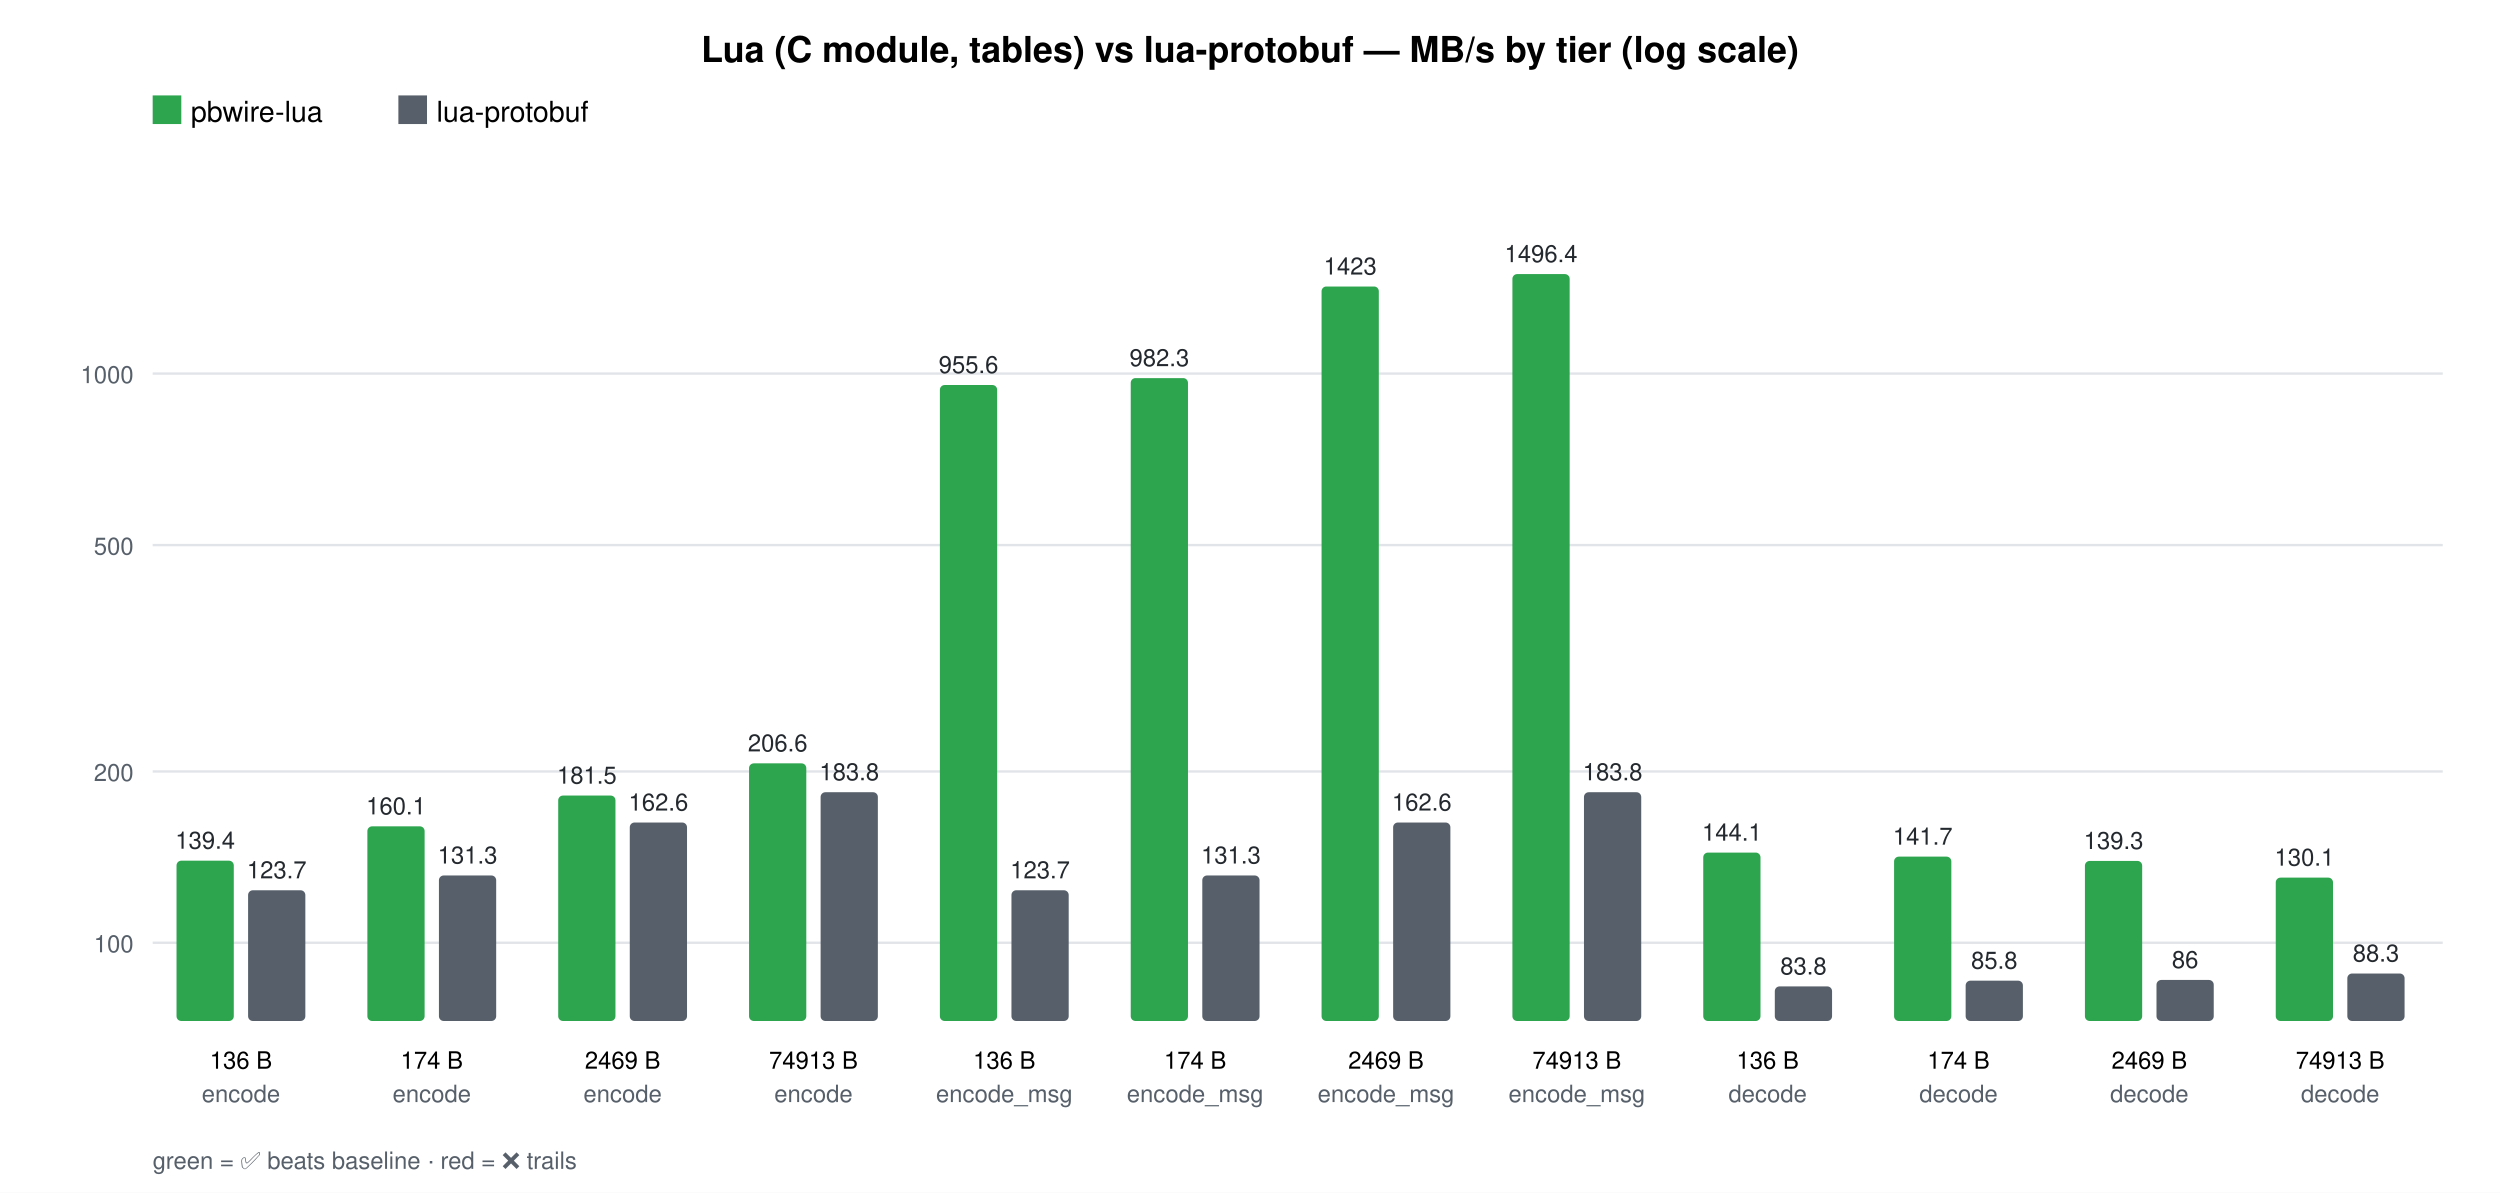
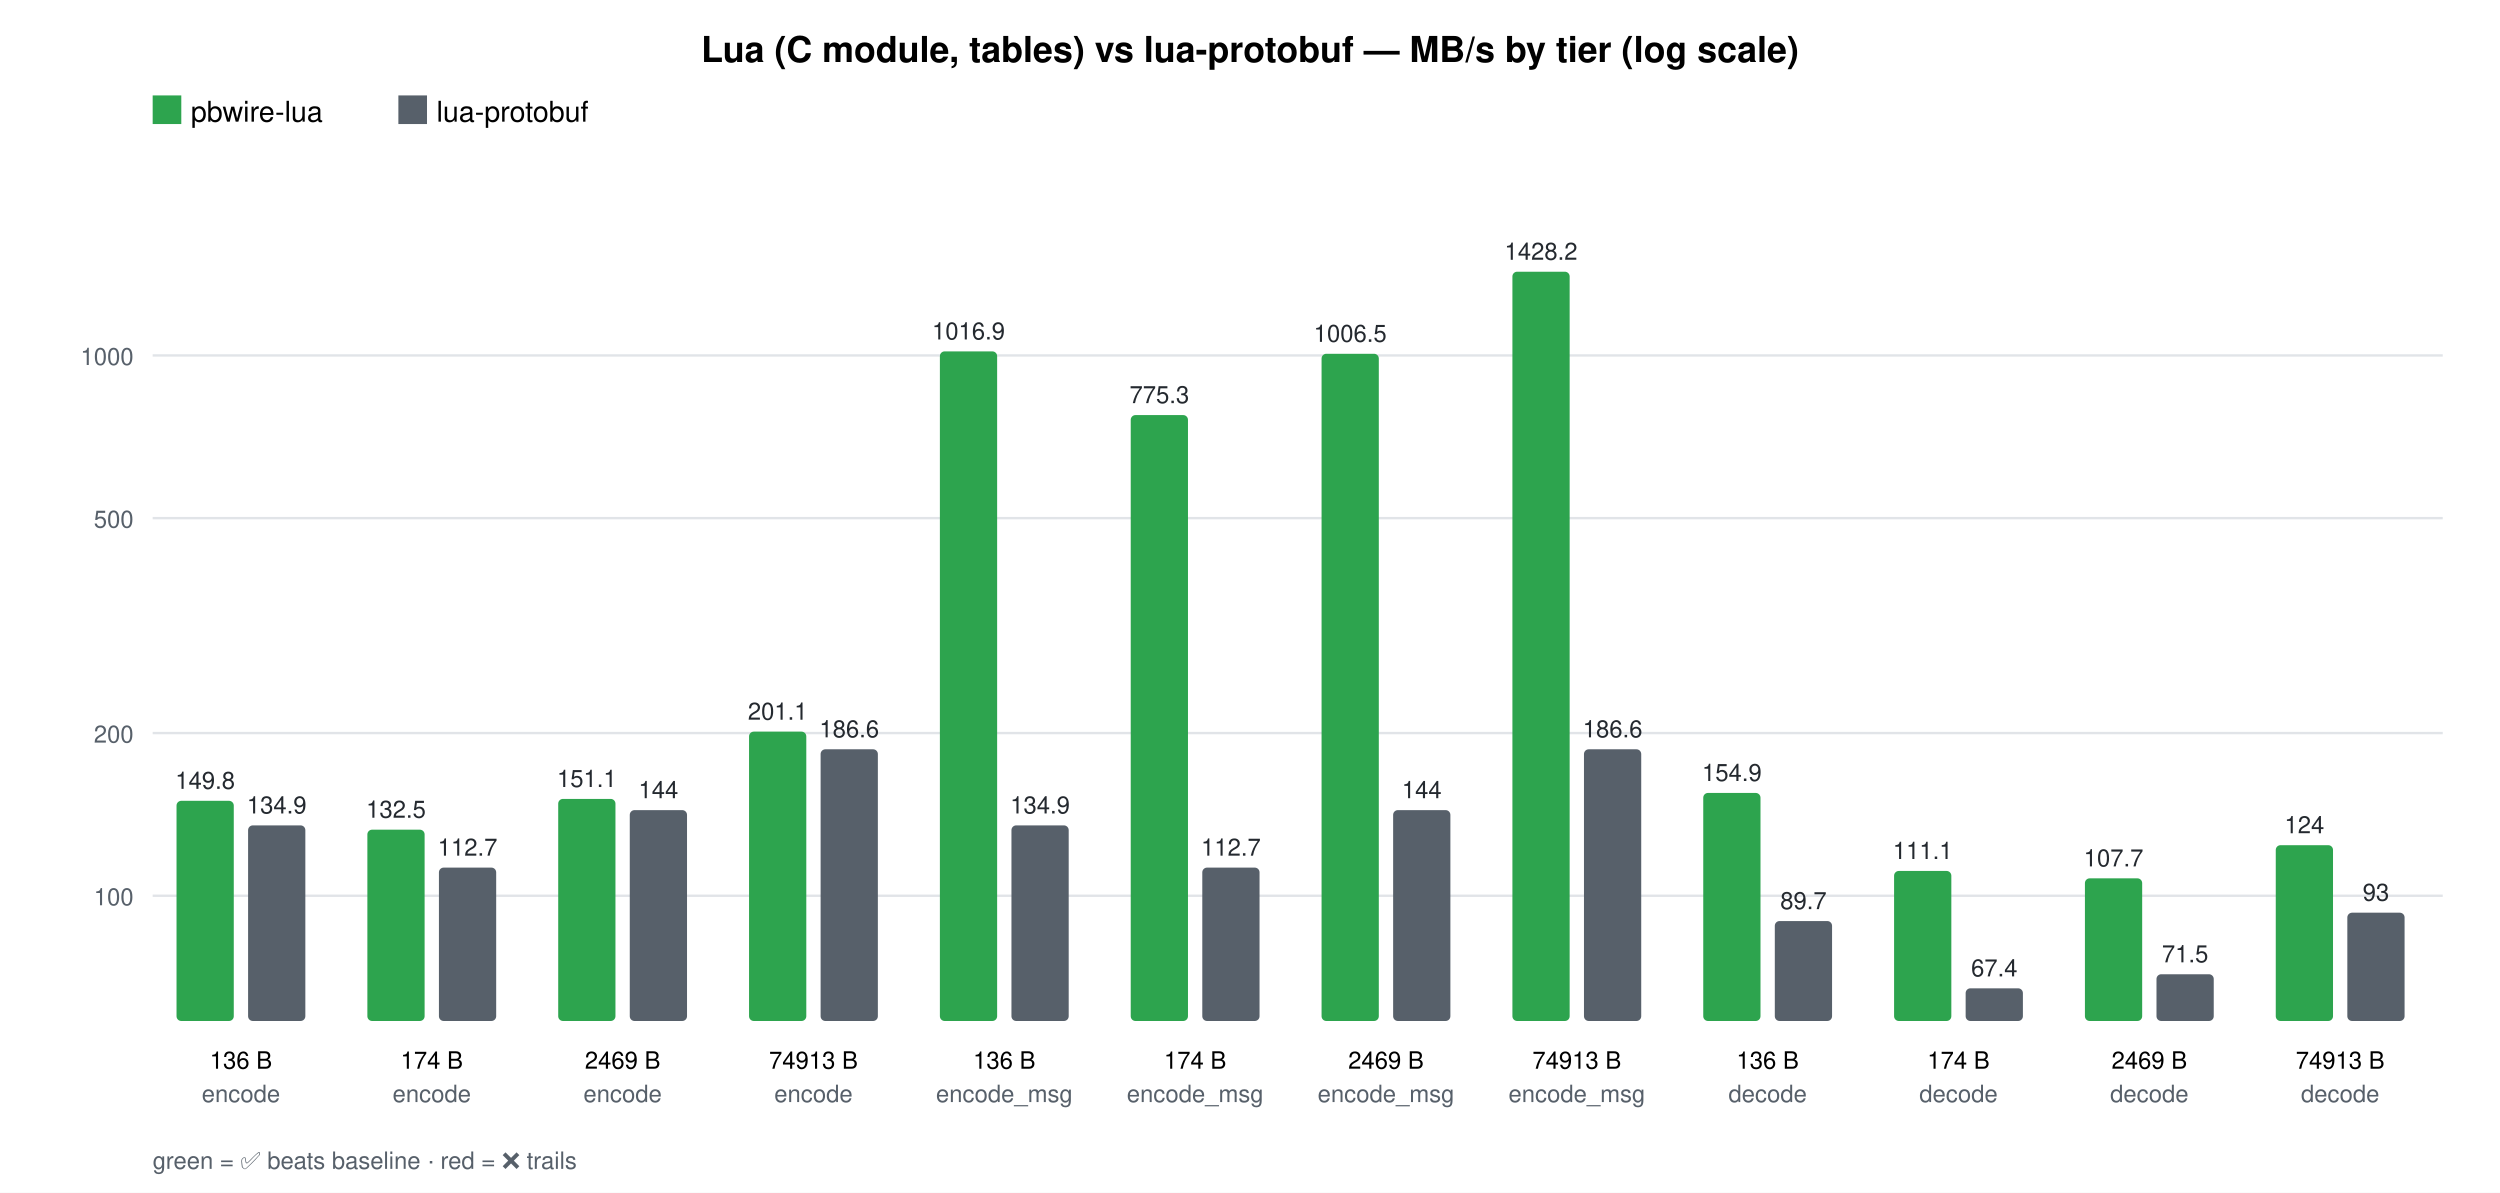
<svg xmlns="http://www.w3.org/2000/svg" width="1048" height="500" font-family="Helvetica, Arial, sans-serif">
  <rect width="1048" height="500" fill="#ffffff" />
  <text x="524.0" y="26" text-anchor="middle" font-size="15" font-weight="bold">Lua (C module, tables) vs lua-protobuf — MB/s by tier (log scale)</text>
  <rect x="64" y="40" width="12" height="12" fill="#2da44e" />
  <text x="80" y="51" font-size="12">pbwire-lua</text>
  <rect x="167.0" y="40" width="12" height="12" fill="#57606a" />
  <text x="183.0" y="51" font-size="12">lua-protobuf</text>
-   <line x1="64" y1="395.2" x2="1024" y2="395.2" stroke="#e1e4e8" />
-   <text x="56" y="399.2" text-anchor="end" font-size="10" fill="#57606a">100</text>
-   <line x1="64" y1="323.4" x2="1024" y2="323.4" stroke="#e1e4e8" />
-   <text x="56" y="327.4" text-anchor="end" font-size="10" fill="#57606a">200</text>
-   <line x1="64" y1="228.5" x2="1024" y2="228.5" stroke="#e1e4e8" />
-   <text x="56" y="232.5" text-anchor="end" font-size="10" fill="#57606a">500</text>
-   <line x1="64" y1="156.6" x2="1024" y2="156.6" stroke="#e1e4e8" />
-   <text x="56" y="160.6" text-anchor="end" font-size="10" fill="#57606a">1000</text>
+   <line x1="64" y1="375.5" x2="1024" y2="375.5" stroke="#e1e4e8" />
+   <text x="56" y="379.5" text-anchor="end" font-size="10" fill="#57606a">100</text>
+   <line x1="64" y1="307.3" x2="1024" y2="307.3" stroke="#e1e4e8" />
+   <text x="56" y="311.3" text-anchor="end" font-size="10" fill="#57606a">200</text>
+   <line x1="64" y1="217.2" x2="1024" y2="217.2" stroke="#e1e4e8" />
+   <text x="56" y="221.2" text-anchor="end" font-size="10" fill="#57606a">500</text>
+   <line x1="64" y1="149.0" x2="1024" y2="149.0" stroke="#e1e4e8" />
+   <text x="56" y="153.0" text-anchor="end" font-size="10" fill="#57606a">1000</text>
  <text x="101.0" y="448" text-anchor="middle" font-size="10">136 B</text>
  <text x="101.0" y="462" text-anchor="middle" font-size="10" fill="#57606a">encode</text>
-   <rect x="74.0" y="360.8" width="24" height="67.2" rx="2" fill="#2da44e" />
-   <text x="86.0" y="355.8" text-anchor="middle" font-size="10" fill="#24292f">139.4</text>
-   <rect x="104.0" y="373.2" width="24" height="54.8" rx="2" fill="#57606a" />
-   <text x="116.0" y="368.2" text-anchor="middle" font-size="10" fill="#24292f">123.7</text>
+   <rect x="74.0" y="335.7" width="24" height="92.3" rx="2" fill="#2da44e" />
+   <text x="86.0" y="330.7" text-anchor="middle" font-size="10" fill="#24292f">149.8</text>
+   <rect x="104.0" y="346.0" width="24" height="82.0" rx="2" fill="#57606a" />
+   <text x="116.0" y="341.0" text-anchor="middle" font-size="10" fill="#24292f">134.9</text>
  <text x="181.0" y="448" text-anchor="middle" font-size="10">174 B</text>
  <text x="181.0" y="462" text-anchor="middle" font-size="10" fill="#57606a">encode</text>
-   <rect x="154.0" y="346.4" width="24" height="81.6" rx="2" fill="#2da44e" />
-   <text x="166.0" y="341.4" text-anchor="middle" font-size="10" fill="#24292f">160.1</text>
-   <rect x="184.0" y="367.0" width="24" height="61.0" rx="2" fill="#57606a" />
-   <text x="196.0" y="362.0" text-anchor="middle" font-size="10" fill="#24292f">131.3</text>
+   <rect x="154.0" y="347.8" width="24" height="80.2" rx="2" fill="#2da44e" />
+   <text x="166.0" y="342.8" text-anchor="middle" font-size="10" fill="#24292f">132.5</text>
+   <rect x="184.0" y="363.7" width="24" height="64.3" rx="2" fill="#57606a" />
+   <text x="196.0" y="358.7" text-anchor="middle" font-size="10" fill="#24292f">112.7</text>
  <text x="261.0" y="448" text-anchor="middle" font-size="10">2469 B</text>
  <text x="261.0" y="462" text-anchor="middle" font-size="10" fill="#57606a">encode</text>
-   <rect x="234.0" y="333.5" width="24" height="94.5" rx="2" fill="#2da44e" />
-   <text x="246.0" y="328.5" text-anchor="middle" font-size="10" fill="#24292f">181.5</text>
-   <rect x="264.0" y="344.8" width="24" height="83.2" rx="2" fill="#57606a" />
-   <text x="276.0" y="339.8" text-anchor="middle" font-size="10" fill="#24292f">162.6</text>
+   <rect x="234.0" y="334.9" width="24" height="93.1" rx="2" fill="#2da44e" />
+   <text x="246.0" y="329.9" text-anchor="middle" font-size="10" fill="#24292f">151.1</text>
+   <rect x="264.0" y="339.6" width="24" height="88.4" rx="2" fill="#57606a" />
+   <text x="276.0" y="334.6" text-anchor="middle" font-size="10" fill="#24292f">144</text>
  <text x="341.0" y="448" text-anchor="middle" font-size="10">74913 B</text>
  <text x="341.0" y="462" text-anchor="middle" font-size="10" fill="#57606a">encode</text>
-   <rect x="314.0" y="320.0" width="24" height="108.0" rx="2" fill="#2da44e" />
-   <text x="326.0" y="315.0" text-anchor="middle" font-size="10" fill="#24292f">206.6</text>
-   <rect x="344.0" y="332.1" width="24" height="95.9" rx="2" fill="#57606a" />
-   <text x="356.0" y="327.1" text-anchor="middle" font-size="10" fill="#24292f">183.8</text>
+   <rect x="314.0" y="306.7" width="24" height="121.3" rx="2" fill="#2da44e" />
+   <text x="326.0" y="301.7" text-anchor="middle" font-size="10" fill="#24292f">201.1</text>
+   <rect x="344.0" y="314.1" width="24" height="113.9" rx="2" fill="#57606a" />
+   <text x="356.0" y="309.1" text-anchor="middle" font-size="10" fill="#24292f">186.6</text>
  <text x="421.0" y="448" text-anchor="middle" font-size="10">136 B</text>
  <text x="421.0" y="462" text-anchor="middle" font-size="10" fill="#57606a">encode_msg</text>
-   <rect x="394.0" y="161.4" width="24" height="266.6" rx="2" fill="#2da44e" />
-   <text x="406.0" y="156.4" text-anchor="middle" font-size="10" fill="#24292f">955.6</text>
-   <rect x="424.0" y="373.2" width="24" height="54.8" rx="2" fill="#57606a" />
-   <text x="436.0" y="368.2" text-anchor="middle" font-size="10" fill="#24292f">123.7</text>
+   <rect x="394.0" y="147.3" width="24" height="280.7" rx="2" fill="#2da44e" />
+   <text x="406.0" y="142.3" text-anchor="middle" font-size="10" fill="#24292f">1016.9</text>
+   <rect x="424.0" y="346.0" width="24" height="82.0" rx="2" fill="#57606a" />
+   <text x="436.0" y="341.0" text-anchor="middle" font-size="10" fill="#24292f">134.9</text>
  <text x="501.0" y="448" text-anchor="middle" font-size="10">174 B</text>
  <text x="501.0" y="462" text-anchor="middle" font-size="10" fill="#57606a">encode_msg</text>
-   <rect x="474.0" y="158.5" width="24" height="269.5" rx="2" fill="#2da44e" />
-   <text x="486.0" y="153.5" text-anchor="middle" font-size="10" fill="#24292f">982.3</text>
-   <rect x="504.0" y="367.0" width="24" height="61.0" rx="2" fill="#57606a" />
-   <text x="516.0" y="362.0" text-anchor="middle" font-size="10" fill="#24292f">131.3</text>
+   <rect x="474.0" y="174.0" width="24" height="254.0" rx="2" fill="#2da44e" />
+   <text x="486.0" y="169.0" text-anchor="middle" font-size="10" fill="#24292f">775.3</text>
+   <rect x="504.0" y="363.7" width="24" height="64.3" rx="2" fill="#57606a" />
+   <text x="516.0" y="358.7" text-anchor="middle" font-size="10" fill="#24292f">112.7</text>
  <text x="581.0" y="448" text-anchor="middle" font-size="10">2469 B</text>
  <text x="581.0" y="462" text-anchor="middle" font-size="10" fill="#57606a">encode_msg</text>
-   <rect x="554.0" y="120.1" width="24" height="307.9" rx="2" fill="#2da44e" />
-   <text x="566.0" y="115.1" text-anchor="middle" font-size="10" fill="#24292f">1423</text>
-   <rect x="584.0" y="344.8" width="24" height="83.2" rx="2" fill="#57606a" />
-   <text x="596.0" y="339.8" text-anchor="middle" font-size="10" fill="#24292f">162.6</text>
+   <rect x="554.0" y="148.3" width="24" height="279.7" rx="2" fill="#2da44e" />
+   <text x="566.0" y="143.3" text-anchor="middle" font-size="10" fill="#24292f">1006.5</text>
+   <rect x="584.0" y="339.6" width="24" height="88.4" rx="2" fill="#57606a" />
+   <text x="596.0" y="334.6" text-anchor="middle" font-size="10" fill="#24292f">144</text>
  <text x="661.0" y="448" text-anchor="middle" font-size="10">74913 B</text>
  <text x="661.0" y="462" text-anchor="middle" font-size="10" fill="#57606a">encode_msg</text>
-   <rect x="634.0" y="114.9" width="24" height="313.1" rx="2" fill="#2da44e" />
-   <text x="646.0" y="109.9" text-anchor="middle" font-size="10" fill="#24292f">1496.4</text>
-   <rect x="664.0" y="332.1" width="24" height="95.9" rx="2" fill="#57606a" />
-   <text x="676.0" y="327.1" text-anchor="middle" font-size="10" fill="#24292f">183.8</text>
+   <rect x="634.0" y="113.9" width="24" height="314.1" rx="2" fill="#2da44e" />
+   <text x="646.0" y="108.9" text-anchor="middle" font-size="10" fill="#24292f">1428.2</text>
+   <rect x="664.0" y="314.1" width="24" height="113.9" rx="2" fill="#57606a" />
+   <text x="676.0" y="309.1" text-anchor="middle" font-size="10" fill="#24292f">186.6</text>
  <text x="741.0" y="448" text-anchor="middle" font-size="10">136 B</text>
  <text x="741.0" y="462" text-anchor="middle" font-size="10" fill="#57606a">decode</text>
-   <rect x="714.0" y="357.4" width="24" height="70.6" rx="2" fill="#2da44e" />
-   <text x="726.0" y="352.4" text-anchor="middle" font-size="10" fill="#24292f">144.1</text>
-   <rect x="744.0" y="413.5" width="24" height="14.5" rx="2" fill="#57606a" />
-   <text x="756.0" y="408.5" text-anchor="middle" font-size="10" fill="#24292f">83.8</text>
+   <rect x="714.0" y="332.4" width="24" height="95.6" rx="2" fill="#2da44e" />
+   <text x="726.0" y="327.4" text-anchor="middle" font-size="10" fill="#24292f">154.9</text>
+   <rect x="744.0" y="386.1" width="24" height="41.9" rx="2" fill="#57606a" />
+   <text x="756.0" y="381.1" text-anchor="middle" font-size="10" fill="#24292f">89.7</text>
  <text x="821.0" y="448" text-anchor="middle" font-size="10">174 B</text>
  <text x="821.0" y="462" text-anchor="middle" font-size="10" fill="#57606a">decode</text>
-   <rect x="794.0" y="359.1" width="24" height="68.9" rx="2" fill="#2da44e" />
-   <text x="806.0" y="354.1" text-anchor="middle" font-size="10" fill="#24292f">141.7</text>
-   <rect x="824.0" y="411.1" width="24" height="16.9" rx="2" fill="#57606a" />
-   <text x="836.0" y="406.1" text-anchor="middle" font-size="10" fill="#24292f">85.8</text>
+   <rect x="794.0" y="365.1" width="24" height="62.9" rx="2" fill="#2da44e" />
+   <text x="806.0" y="360.1" text-anchor="middle" font-size="10" fill="#24292f">111.1</text>
+   <rect x="824.0" y="414.3" width="24" height="13.7" rx="2" fill="#57606a" />
+   <text x="836.0" y="409.3" text-anchor="middle" font-size="10" fill="#24292f">67.4</text>
  <text x="901.0" y="448" text-anchor="middle" font-size="10">2469 B</text>
  <text x="901.0" y="462" text-anchor="middle" font-size="10" fill="#57606a">decode</text>
-   <rect x="874.0" y="360.9" width="24" height="67.1" rx="2" fill="#2da44e" />
-   <text x="886.0" y="355.9" text-anchor="middle" font-size="10" fill="#24292f">139.3</text>
-   <rect x="904.0" y="410.8" width="24" height="17.2" rx="2" fill="#57606a" />
-   <text x="916.0" y="405.8" text-anchor="middle" font-size="10" fill="#24292f">86</text>
+   <rect x="874.0" y="368.2" width="24" height="59.8" rx="2" fill="#2da44e" />
+   <text x="886.0" y="363.2" text-anchor="middle" font-size="10" fill="#24292f">107.7</text>
+   <rect x="904.0" y="408.4" width="24" height="19.6" rx="2" fill="#57606a" />
+   <text x="916.0" y="403.4" text-anchor="middle" font-size="10" fill="#24292f">71.5</text>
  <text x="981.0" y="448" text-anchor="middle" font-size="10">74913 B</text>
  <text x="981.0" y="462" text-anchor="middle" font-size="10" fill="#57606a">decode</text>
-   <rect x="954.0" y="367.9" width="24" height="60.1" rx="2" fill="#2da44e" />
-   <text x="966.0" y="362.9" text-anchor="middle" font-size="10" fill="#24292f">130.1</text>
-   <rect x="984.0" y="408.1" width="24" height="19.9" rx="2" fill="#57606a" />
-   <text x="996.0" y="403.1" text-anchor="middle" font-size="10" fill="#24292f">88.3</text>
+   <rect x="954.0" y="354.3" width="24" height="73.7" rx="2" fill="#2da44e" />
+   <text x="966.0" y="349.3" text-anchor="middle" font-size="10" fill="#24292f">124</text>
+   <rect x="984.0" y="382.6" width="24" height="45.4" rx="2" fill="#57606a" />
+   <text x="996.0" y="377.6" text-anchor="middle" font-size="10" fill="#24292f">93</text>
  <text x="64" y="490" font-size="10" fill="#57606a">green = ✅ beats baseline · red = ❌ trails</text>
</svg>
